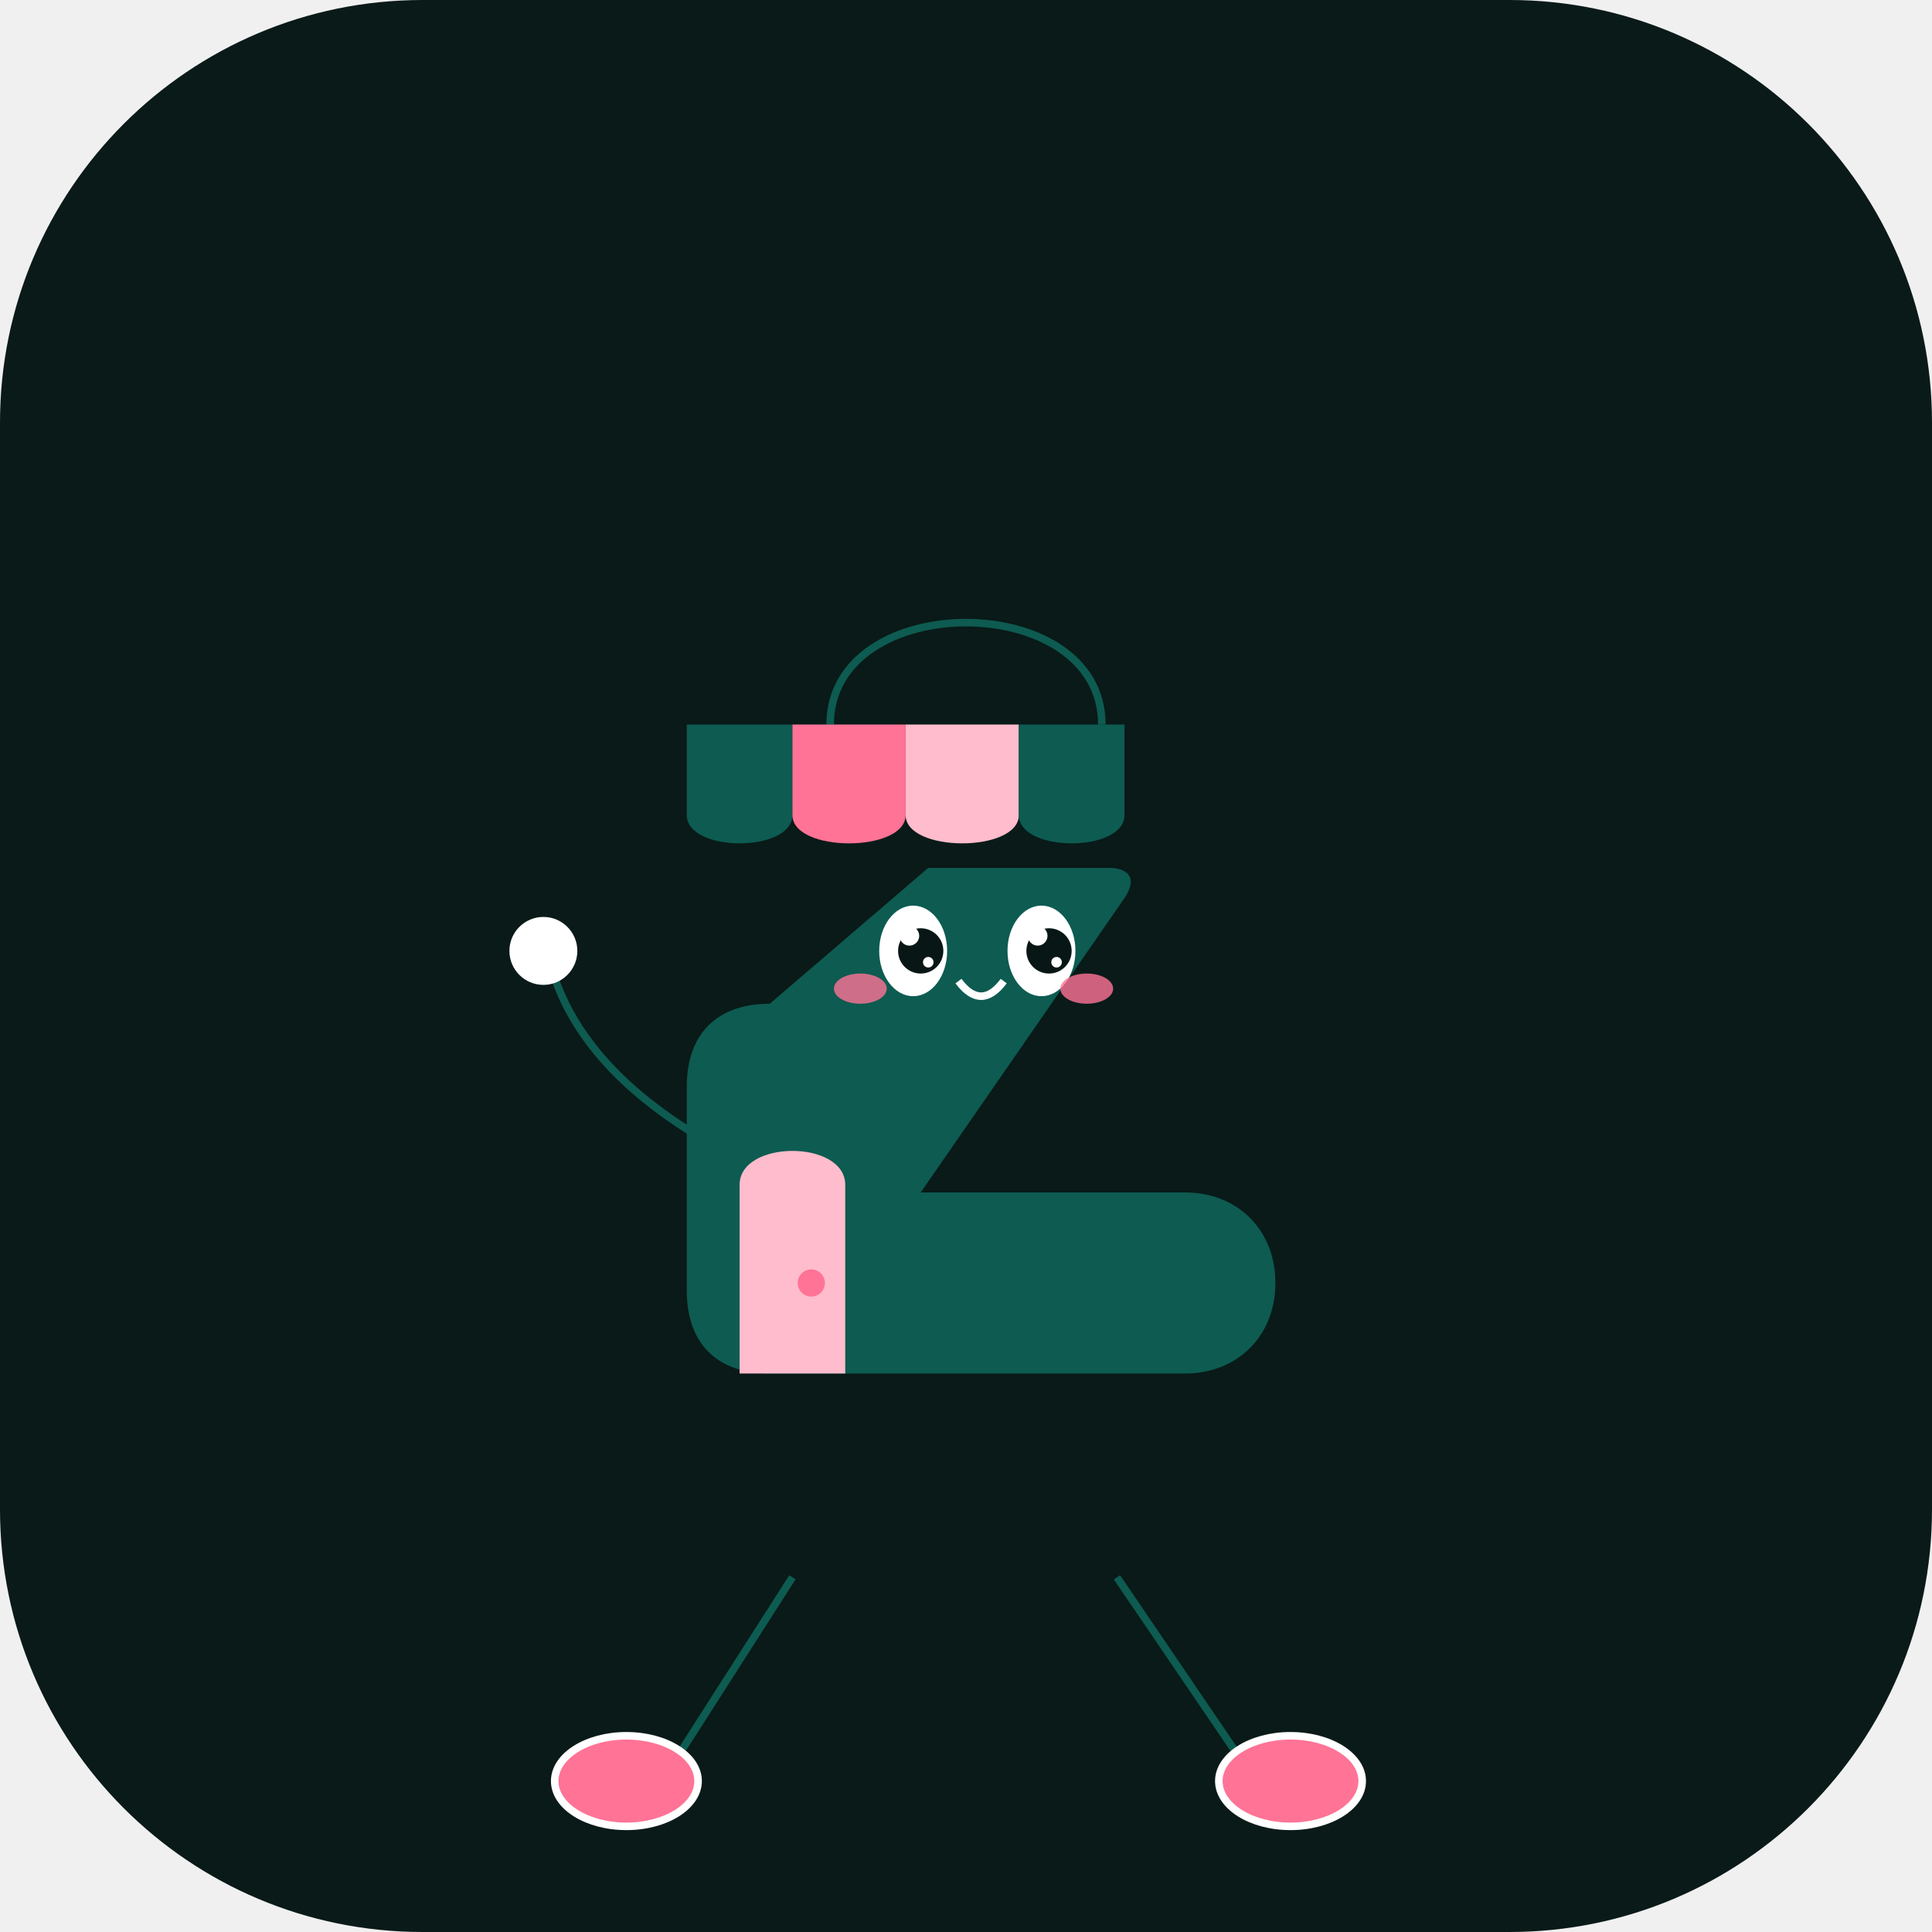
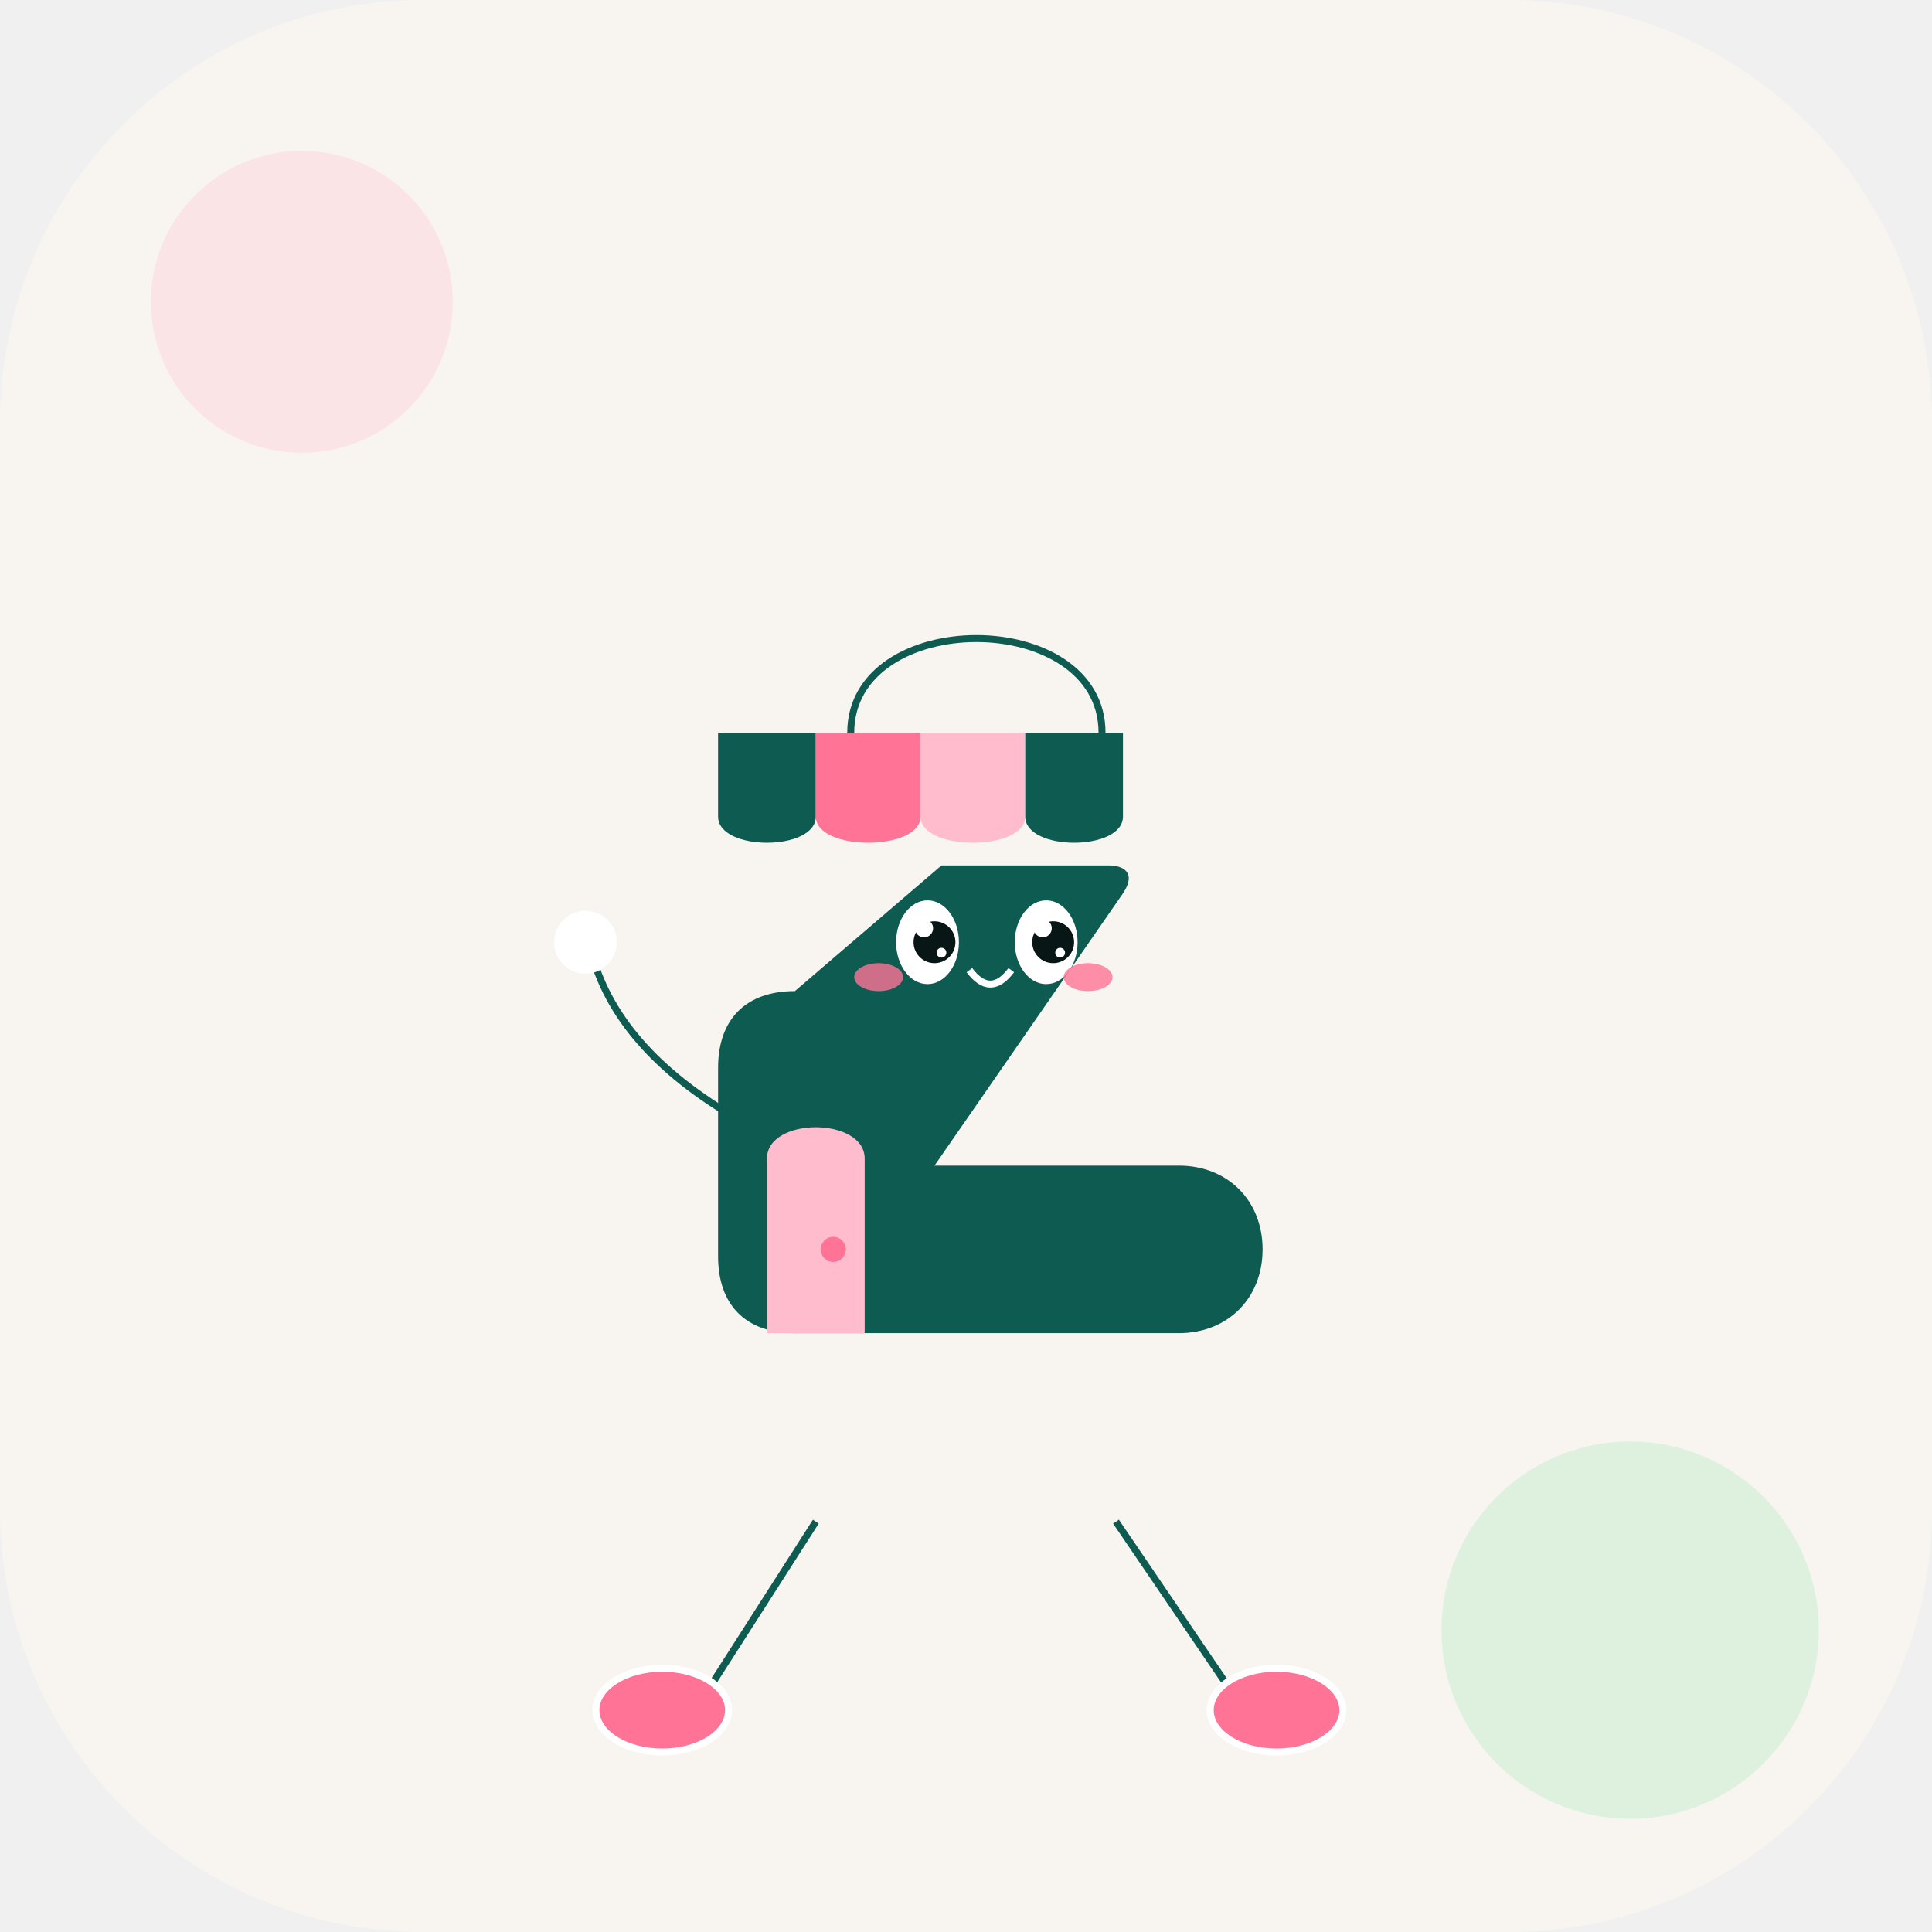
<svg xmlns="http://www.w3.org/2000/svg" width="512" height="512" viewBox="0 0 512 512" fill="none">
-   <rect width="512" height="512" rx="112" fill="#091a18" />
-   <g transform="translate(106, 128) scale(2)">
+   <rect width="512" height="512" rx="112" fill="#f8f5f0" />
+   <circle cx="80" cy="80" r="40" fill="#ffbccc" opacity="0.3" />
+   <circle cx="432" cy="432" r="50" fill="#4ade80" opacity="0.15" />
+   <g transform="translate(120, 135) scale(1.85)">
    <line x1="52" y1="145" x2="36" y2="170" stroke="#0d5b51" strokeWidth="7.5" strokeLinecap="round" />
    <ellipse cx="30" cy="172" rx="9.5" ry="6" fill="#ff7396" stroke="#ffffff" strokeWidth="1.2" />
    <line x1="95" y1="145" x2="112" y2="170" stroke="#0d5b51" strokeWidth="7.5" strokeLinecap="round" />
    <ellipse cx="118" cy="172" rx="9.5" ry="6" fill="#ff7396" stroke="#ffffff" strokeWidth="1.2" />
    <path d="M57 32 C57 14, 93 14, 93 32" stroke="#0d5b51" strokeWidth="6.5" strokeLinecap="round" fill="none" />
    <path d="M38 32 H52 V44 C52 49, 38 49, 38 44 Z" fill="#0d5b51" />
    <path d="M52 32 H67 V44 C67 49, 52 49, 52 44 Z" fill="#ff7396" />
    <path d="M67 32 H82 V44 C82 49, 67 49, 67 44 Z" fill="#ffbccc" />
    <path d="M82 32 H96 V44 C96 49, 82 49, 82 44 Z" fill="#0d5b51" />
    <path d="M 52 51 H 94 C 96 51, 98 52, 96 55 L 69 94 H 104 C 111 94, 116 99, 116 106 C 116 113, 111 118, 104 118 H 49 C 42 118, 38 114, 38 107 V 80 C 38 73, 42 69, 49 69 L 70 51 Z" fill="#0d5b51" />
    <ellipse cx="68" cy="62" rx="4.5" ry="6" fill="#ffffff" />
    <circle cx="69" cy="62" r="3" fill="#081715" />
    <circle cx="67.5" cy="60" r="1.3" fill="#ffffff" />
    <circle cx="70" cy="63.5" r="0.7" fill="#ffffff" />
    <ellipse cx="85" cy="62" rx="4.5" ry="6" fill="#ffffff" />
    <circle cx="86" cy="62" r="3" fill="#081715" />
    <circle cx="84.5" cy="60" r="1.3" fill="#ffffff" />
    <circle cx="87" cy="63.5" r="0.7" fill="#ffffff" />
    <ellipse cx="61" cy="67" rx="3.5" ry="2" fill="#ff7396" opacity="0.8" />
    <ellipse cx="91" cy="67" rx="3.5" ry="2" fill="#ff7396" opacity="0.8" />
    <path d="M74 66 Q77 70 80 66" stroke="#ffffff" strokeWidth="2" strokeLinecap="round" fill="none" />
    <path d="M42 88 Q24 78 20 64" stroke="#0d5b51" strokeWidth="6" strokeLinecap="round" fill="none" />
    <circle cx="19" cy="62" r="4.5" fill="#ffffff" />
    <path d="M45 118 V93 C45 87, 59 87, 59 93 V118 Z" fill="#ffbccc" />
    <circle cx="54.5" cy="106" r="1.8" fill="#ff7396" />
  </g>
</svg>
